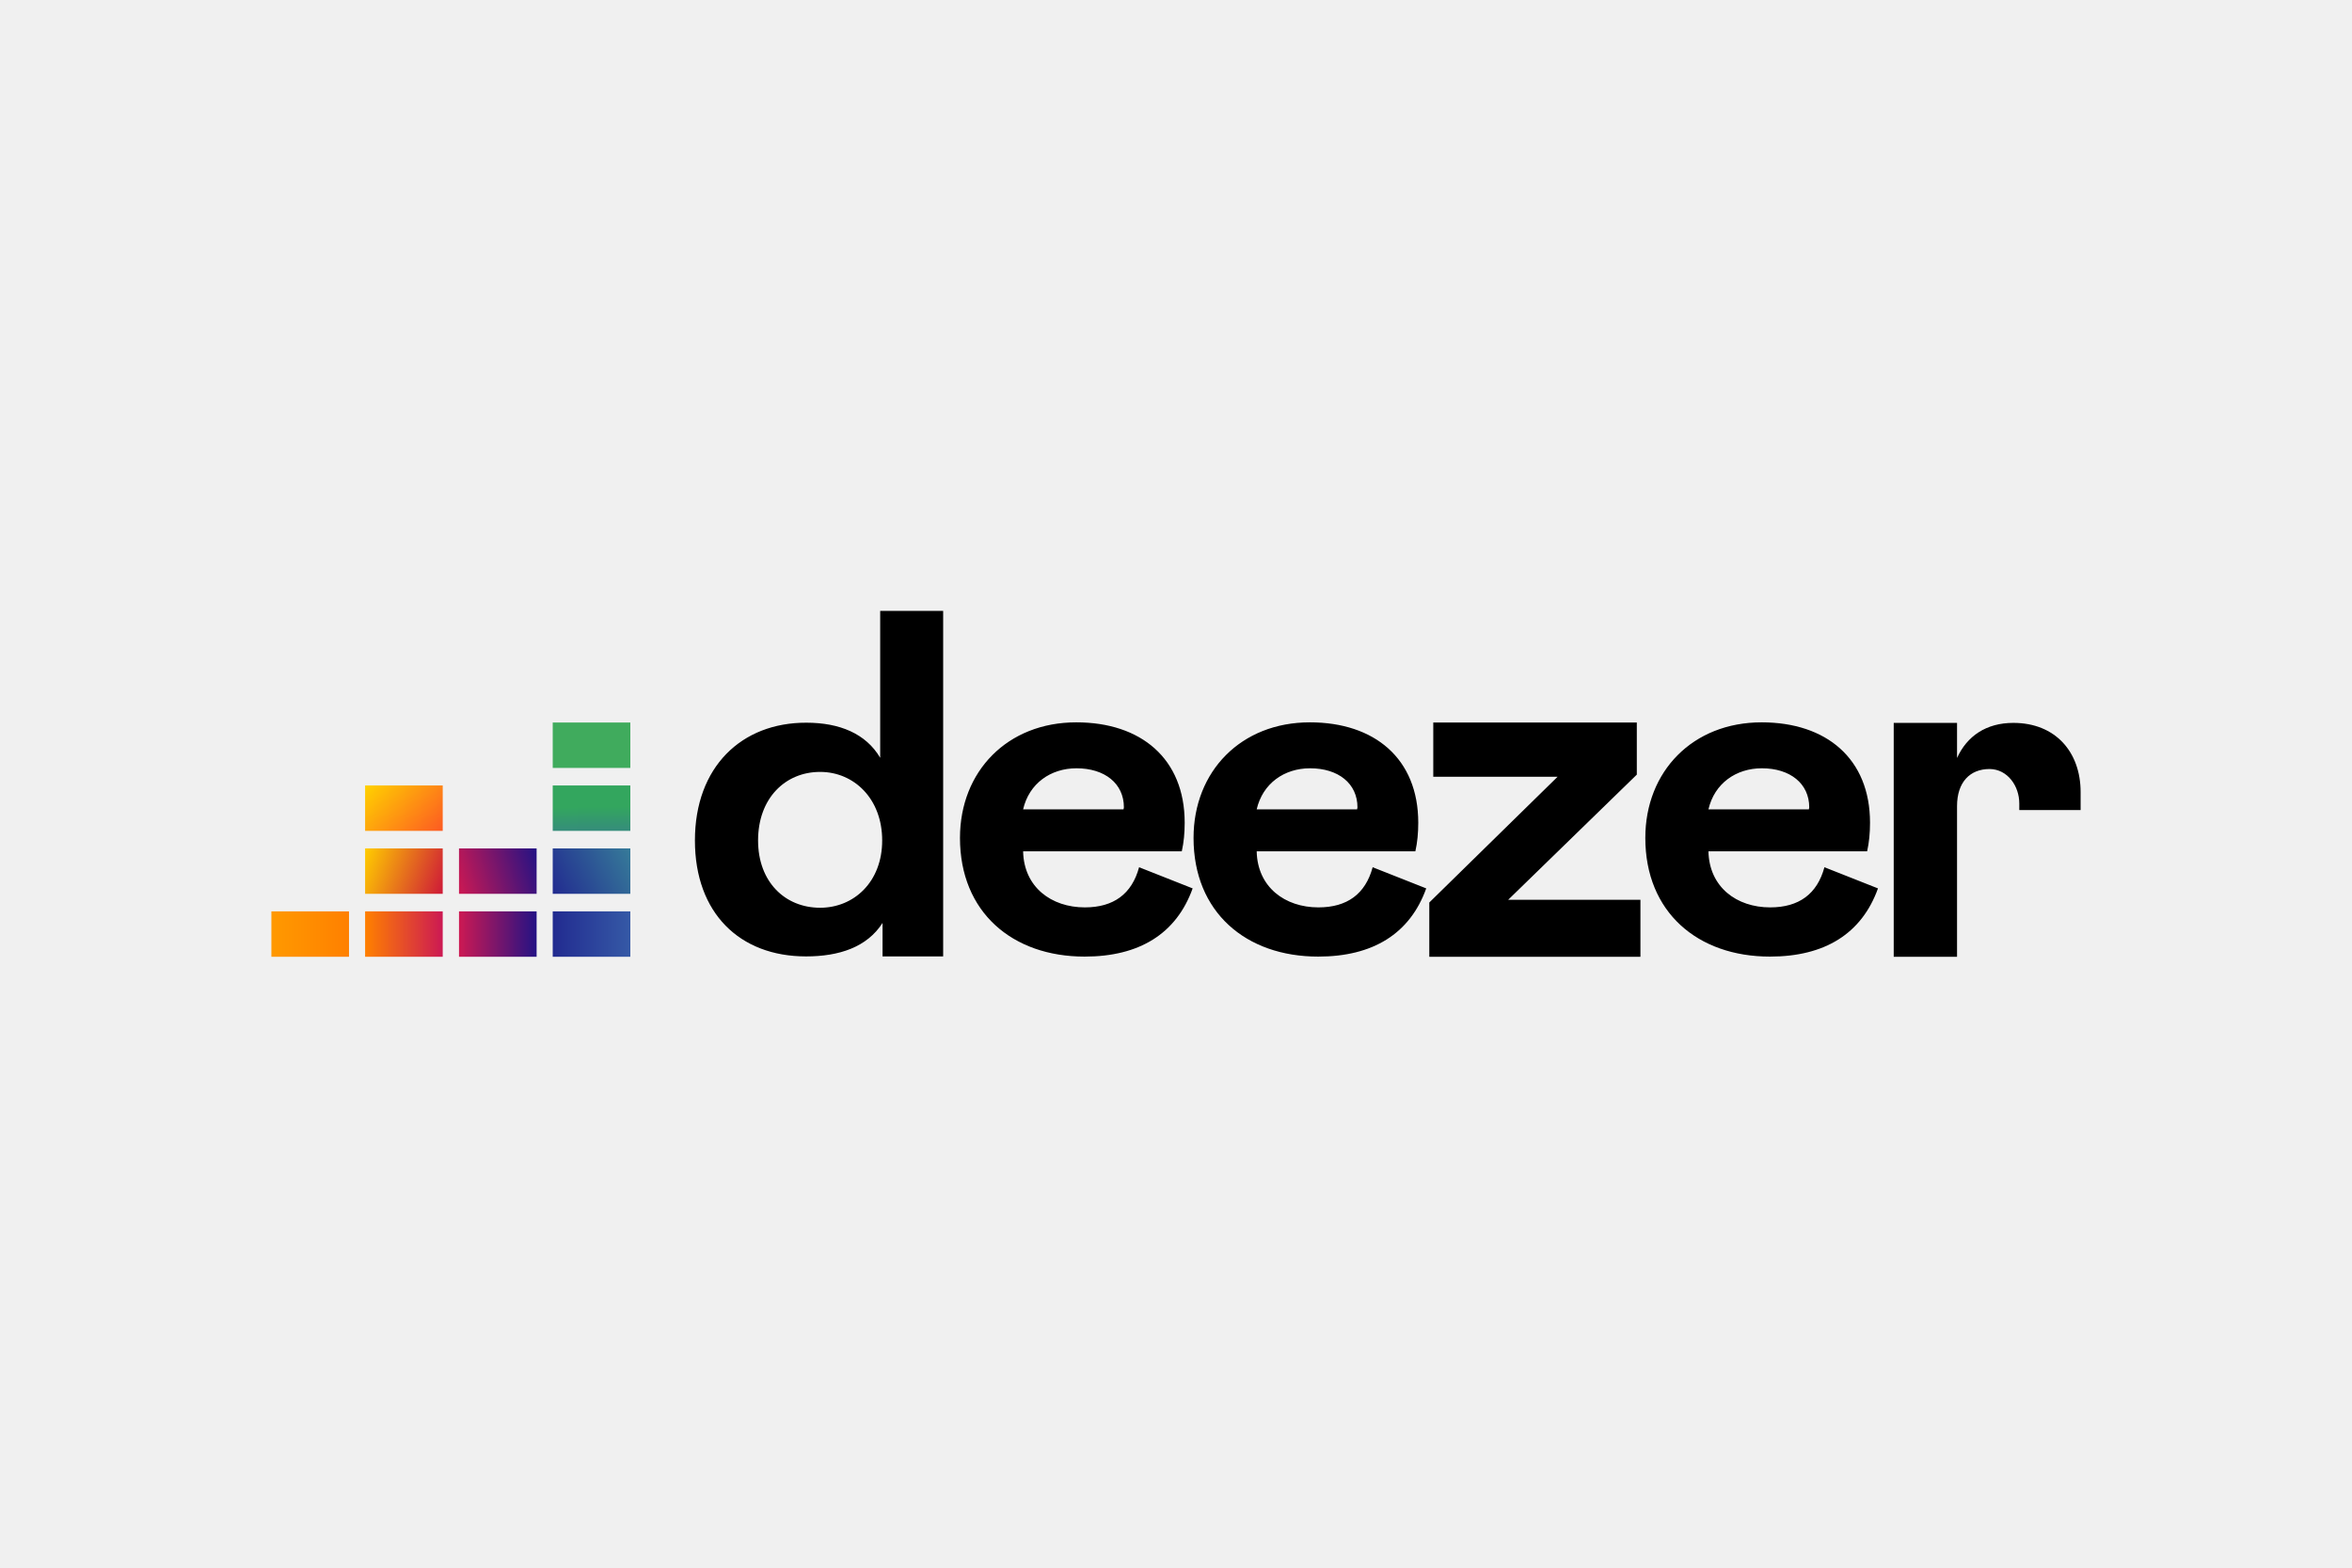
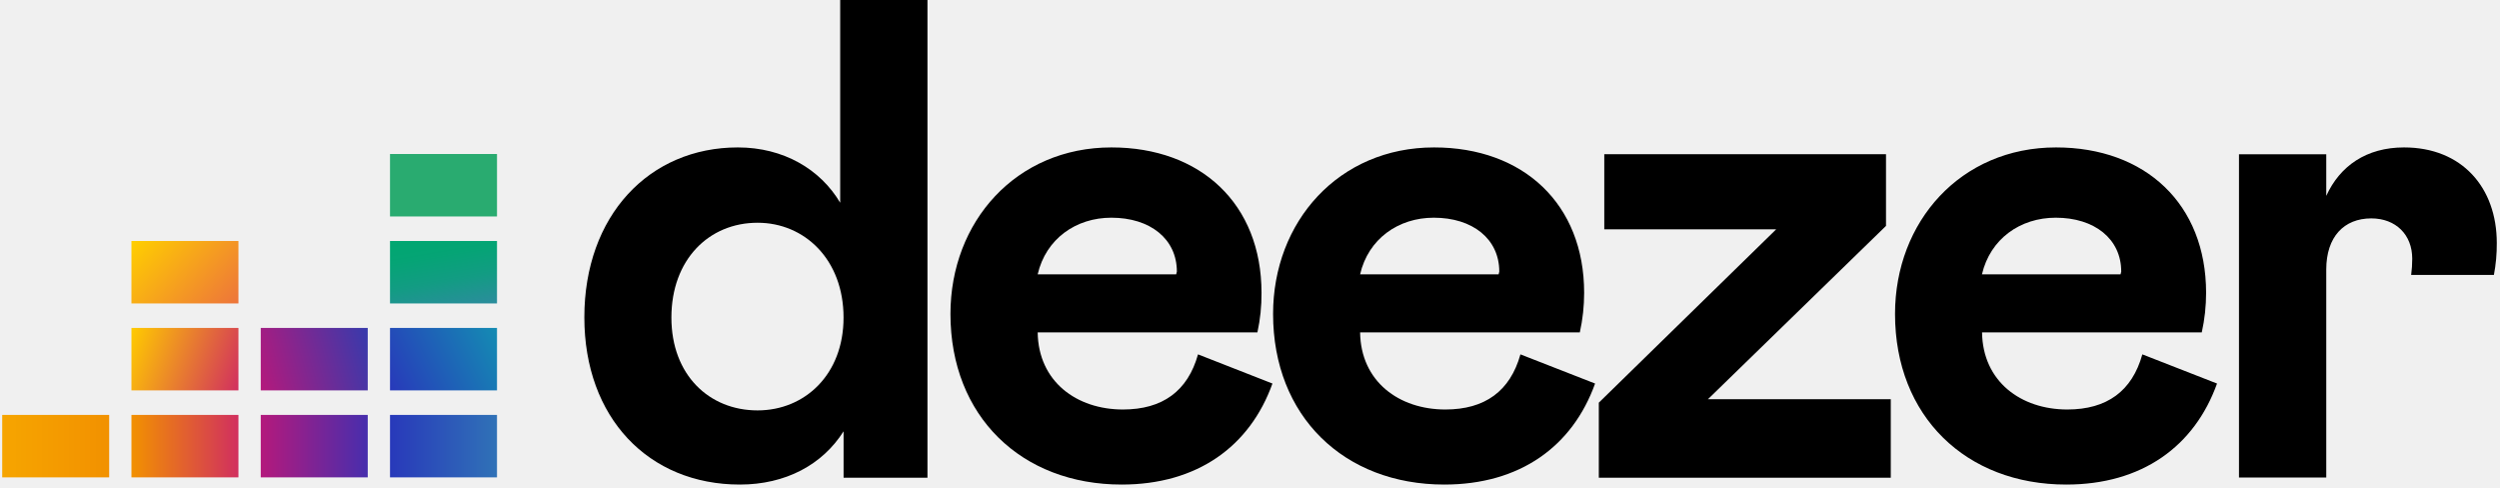
- <svg xmlns="http://www.w3.org/2000/svg" height="800" width="1200" viewBox="-150 -47.8 1300 286.8">
-   <g transform="translate(0 86.8)">
-     <path d="M234.1 40.1c0 40.1 24.7 64.1 61.4 64.1 18.3 0 33.7-5.1 42.3-18.5v18.5h33.5v-191h-34.8v81.2C328.6-19 314-25 295.7-25c-35.8-.1-61.6 24.4-61.6 65.1zm103.5 0c0 22.9-15.6 37.2-34.3 37.2-19.4 0-34.3-14.3-34.3-37.2 0-23.3 15-37.9 34.3-37.9 18.7 0 34.3 14.8 34.3 37.9zm142 14.8c-4 14.8-14.1 22.2-30 22.2-18.5 0-33.7-11.2-34.1-31h87.7c1.1-4.9 1.6-10.1 1.6-15.8 0-35.5-24.2-55.5-59.9-55.5-38.1 0-64.3 27.1-64.3 63.9 0 41 28.9 65.6 68.9 65.6 30.2 0 50.7-12.6 59.7-37.7zm-64.1-32C418.8 8.6 430.7.2 445 .2c15.6 0 26.2 8.4 26.2 21.6l-.2 1.1zm193.2 32c-4 14.8-14.1 22.2-30 22.2-18.5 0-33.7-11.2-34.1-31h87.7c1.1-4.9 1.6-10.1 1.6-15.8 0-35.5-24.2-55.5-59.9-55.5-38.1 0-64.3 27.1-64.3 63.9 0 41 28.9 65.6 68.9 65.6 30.2 0 50.7-12.6 59.7-37.7zm-64.1-32C547.9 8.6 559.8.2 574.1.2c15.6 0 26.2 8.4 26.2 21.6l-.2 1.1zm212.1 81.5V72.9h-73.1l71.1-69.2v-28.8H642.2v30h68.7L640 74.4v30zm101.7-49.5c-4 14.8-14.1 22.2-30 22.2-18.5 0-33.7-11.2-34.1-31H882c1.1-4.9 1.6-10.1 1.6-15.8 0-35.5-24.2-55.5-59.9-55.5-38.1 0-64.3 27.1-64.3 63.9 0 41 28.9 65.6 68.9 65.6 30.2 0 50.7-12.6 59.7-37.7zm-64.1-32C797.6 8.6 809.5.2 823.8.2 839.4.2 850 8.6 850 21.8l-.2 1.1z" />
-     <path fill-rule="evenodd" clip-rule="evenodd" fill="#40ab5d" d="M155.5-25.1h42.9V0h-42.9z" />
-     <linearGradient gradientTransform="matrix(1.8318 0 0 -1.8318 381.813 477.953)" y2="255.826" x2="-111.943" y1="241.804" x1="-111.722" gradientUnits="userSpaceOnUse" id="a">
-       <stop offset="0" stop-color="#358c7b" />
-       <stop offset=".526" stop-color="#33a65e" />
+ <svg xmlns="http://www.w3.org/2000/svg" width="580" height="113" viewBox="0 0 580 113" fill="none">
+   <path d="M335.461 95C324.691 95 315.831 88.51 315.671 77.11H366.671C367.339 74.096 367.675 71.017 367.671 67.93C367.671 47.34 353.581 34.2 332.841 34.2C310.671 34.2 295.471 51.46 295.471 72.83C295.471 96.58 311.941 112.42 335.211 112.42C352.791 112.42 364.981 103.55 370.211 88.98L352.881 82.21C350.501 90.73 344.641 95 335.461 95ZM332.771 50.51C341.771 50.51 347.971 55.42 347.971 63.02L347.811 63.65H315.671C317.571 55.42 324.541 50.51 332.771 50.51Z" fill="white" />
+   <path d="M437.73 52.41V35.78H372.34V53.2H412.24L371.07 93.42V110.83H438.84V92.62H396.4L437.73 52.41Z" fill="white" />
+   <path d="M559.86 60.01C559.866 61.271 559.782 62.531 559.61 63.78H578.82C579.287 61.338 579.511 58.856 579.49 56.37C579.49 43.54 571.42 34.2 557.96 34.2C549.25 34.2 543.08 38.48 539.91 45.44V35.79H519.65V110.79H539.91V62.54C539.91 54.94 544.03 50.67 550.36 50.67C556.06 50.67 559.86 54.47 559.86 60.01Z" fill="white" />
+   <path d="M194.999 47.03C190.399 39.27 181.849 34.2 171.249 34.2C150.659 34.2 135.619 50.04 135.619 73.63C135.619 96.9 150.509 112.42 171.719 112.42C182.329 112.42 190.879 107.82 195.789 100.07V110.83H215.259V0H194.999V47.03ZM175.829 95.21C164.589 95.21 155.829 86.98 155.829 73.68C155.829 60.22 164.539 51.68 175.829 51.68C186.749 51.68 195.779 60.23 195.779 73.68C195.779 86.93 186.749 95.21 175.829 95.21Z" fill="white" />
+   <path d="M479.81 95C469.04 95 460.18 88.51 460.02 77.11H511.02C511.689 74.096 512.024 71.017 512.02 67.93C512.02 47.34 497.93 34.2 477.19 34.2C455.02 34.2 439.82 51.46 439.82 72.83C439.82 96.58 456.29 112.42 479.56 112.42C497.14 112.42 509.33 103.55 514.56 88.98L497.22 82.21C494.85 90.73 489 95 479.81 95ZM477.12 50.51C486.12 50.51 492.32 55.42 492.32 63.02L492.16 63.65H460C461.92 55.42 468.88 50.51 477.12 50.51Z" fill="white" />
+   <path d="M260.63 95C249.86 95 241 88.51 240.84 77.11H291.84C292.497 74.095 292.815 71.016 292.79 67.93C292.79 47.34 278.7 34.2 257.96 34.2C235.79 34.2 220.59 51.46 220.59 72.83C220.59 96.58 237.06 112.42 260.33 112.42C277.91 112.42 290.1 103.55 295.33 88.98L278.05 82.21C275.67 90.73 269.81 95 260.63 95ZM257.94 50.51C266.94 50.51 273.14 55.42 273.14 63.02L272.98 63.65H240.84C242.74 55.42 249.71 50.51 257.94 50.51Z" fill="white" />
+   <path d="M115.35 35.73H90.519V50.22H115.35V35.73Z" fill="#29AB70" />
+   <path d="M115.35 55.91H90.519V70.4H115.35V55.91Z" fill="url(#paint0_linear)" />
+   <path d="M115.35 76.08H90.519V90.57H115.35V76.08Z" fill="url(#paint1_linear)" />
+   <path d="M25.34 96.26H0.51V110.75H25.34V96.26Z" fill="url(#paint2_linear)" />
+   <path d="M55.34 96.26H30.51V110.75H55.34V96.26Z" fill="url(#paint3_linear)" />
+   <path d="M85.35 96.26H60.52V110.75H85.35V96.26Z" fill="url(#paint4_linear)" />
+   <path d="M115.35 96.26H90.519V110.75H115.35V96.26Z" fill="url(#paint5_linear)" />
+   <path d="M85.35 76.08H60.52V90.57H85.35V76.08Z" fill="url(#paint6_linear)" />
+   <path d="M55.34 76.08H30.51V90.57H55.34V76.08Z" fill="url(#paint7_linear)" />
+   <path d="M55.34 55.91H30.51V70.4H55.34V55.91Z" fill="url(#paint8_linear)" />
+   <path d="M335.461 95C324.691 95 315.831 88.51 315.671 77.11H366.671C367.339 74.096 367.675 71.017 367.671 67.93C367.671 47.34 353.581 34.2 332.841 34.2C310.671 34.2 295.471 51.46 295.471 72.83C295.471 96.58 311.941 112.42 335.211 112.42C352.791 112.42 364.981 103.55 370.211 88.98L352.881 82.21C350.501 90.73 344.641 95 335.461 95ZM332.771 50.51C341.771 50.51 347.971 55.42 347.971 63.02L347.811 63.65H315.671C317.571 55.42 324.541 50.51 332.771 50.51Z" fill="black" />
+   <path d="M437.73 52.41V35.78H372.34V53.2H412.24L371.07 93.42V110.83H438.84V92.62H396.4L437.73 52.41Z" fill="black" />
+   <path d="M559.86 60.01C559.866 61.271 559.782 62.531 559.61 63.78H578.82C579.287 61.338 579.511 58.856 579.49 56.37C579.49 43.54 571.42 34.2 557.96 34.2C549.25 34.2 543.08 38.48 539.91 45.44V35.79H519.65V110.79H539.91V62.54C539.91 54.94 544.03 50.67 550.36 50.67C556.06 50.67 559.86 54.47 559.86 60.01Z" fill="black" />
+   <path d="M194.999 47.03C190.399 39.27 181.849 34.2 171.249 34.2C150.659 34.2 135.619 50.04 135.619 73.63C135.619 96.9 150.509 112.42 171.719 112.42C182.329 112.42 190.879 107.82 195.789 100.07V110.83H215.259V0H194.999V47.03ZM175.829 95.21C164.589 95.21 155.829 86.98 155.829 73.68C155.829 60.22 164.539 51.68 175.829 51.68C186.749 51.68 195.779 60.23 195.779 73.68C195.779 86.93 186.749 95.21 175.829 95.21Z" fill="black" />
+   <path d="M479.81 95C469.04 95 460.18 88.51 460.02 77.11H511.02C511.689 74.096 512.024 71.017 512.02 67.93C512.02 47.34 497.93 34.2 477.19 34.2C455.02 34.2 439.82 51.46 439.82 72.83C439.82 96.58 456.29 112.42 479.56 112.42C497.14 112.42 509.33 103.55 514.56 88.98L497.22 82.21C494.85 90.73 489 95 479.81 95ZM477.12 50.51C486.12 50.51 492.32 55.42 492.32 63.02L492.16 63.65H460C461.92 55.42 468.88 50.51 477.12 50.51Z" fill="black" />
+   <path d="M260.63 95C249.86 95 241 88.51 240.84 77.11H291.84C292.497 74.095 292.815 71.016 292.79 67.93C292.79 47.34 278.7 34.2 257.96 34.2C235.79 34.2 220.59 51.46 220.59 72.83C220.59 96.58 237.06 112.42 260.33 112.42C277.91 112.42 290.1 103.55 295.33 88.98L278.05 82.21C275.67 90.73 269.81 95 260.63 95ZM257.94 50.51C266.94 50.51 273.14 55.42 273.14 63.02L272.98 63.65H240.84C242.74 55.42 249.71 50.51 257.94 50.51Z" fill="black" />
+   <defs>
+     <linearGradient id="paint0_linear" x1="104.55" y1="72.3" x2="101.32" y2="54" gradientUnits="userSpaceOnUse">
+       <stop stop-color="#2C8C9D" />
+       <stop offset="0.04" stop-color="#298E9A" />
+       <stop offset="0.39" stop-color="#129C83" />
+       <stop offset="0.72" stop-color="#05A475" />
+       <stop offset="1" stop-color="#00A770" />
    </linearGradient>
-     <path fill="url(#a)" fill-rule="evenodd" clip-rule="evenodd" d="M155.5 9.7h42.9v25.1h-42.9z" />
-     <linearGradient gradientTransform="matrix(1.8318 0 0 -1.8318 381.813 477.953)" y2="235.917" x2="-99.772" y1="223.628" x1="-123.891" gradientUnits="userSpaceOnUse" id="b">
-       <stop offset="0" stop-color="#222b90" />
-       <stop offset="1" stop-color="#367b99" />
+     <linearGradient id="paint1_linear" x1="90.15" y1="89.84" x2="115.72" y2="76.81" gradientUnits="userSpaceOnUse">
+       <stop stop-color="#2839BA" />
+       <stop offset="1" stop-color="#148CB3" />
    </linearGradient>
-     <path fill="url(#b)" fill-rule="evenodd" clip-rule="evenodd" d="M155.5 44.5h42.9v25.1h-42.9z" />
-     <linearGradient gradientTransform="matrix(1.8318 0 0 -1.8318 381.813 477.953)" y2="210.773" x2="-185.032" y1="210.773" x1="-208.432" gradientUnits="userSpaceOnUse" id="c">
-       <stop offset="0" stop-color="#f90" />
-       <stop offset="1" stop-color="#ff8000" />
+     <linearGradient id="paint2_linear" x1="0.51" y1="103.5" x2="25.34" y2="103.5" gradientUnits="userSpaceOnUse">
+       <stop stop-color="#F6A500" />
+       <stop offset="1" stop-color="#F29100" />
    </linearGradient>
-     <path fill="url(#c)" fill-rule="evenodd" clip-rule="evenodd" d="M0 79.3h42.9v25.1H0z" />
-     <linearGradient gradientTransform="matrix(1.8318 0 0 -1.8318 381.813 477.953)" y2="210.773" x2="-156.732" y1="210.773" x1="-180.132" gradientUnits="userSpaceOnUse" id="d">
-       <stop offset="0" stop-color="#ff8000" />
-       <stop offset="1" stop-color="#cc1953" />
+     <linearGradient id="paint3_linear" x1="30.51" y1="103.5" x2="55.34" y2="103.5" gradientUnits="userSpaceOnUse">
+       <stop stop-color="#F29100" />
+       <stop offset="1" stop-color="#D12F5F" />
    </linearGradient>
-     <path fill="url(#d)" fill-rule="evenodd" clip-rule="evenodd" d="M51.8 79.3h42.9v25.1H51.8z" />
-     <linearGradient gradientTransform="matrix(1.8318 0 0 -1.8318 381.813 477.953)" y2="210.773" x2="-128.432" y1="210.773" x1="-151.832" gradientUnits="userSpaceOnUse" id="e">
-       <stop offset="0" stop-color="#cc1953" />
-       <stop offset="1" stop-color="#241284" />
+     <linearGradient id="paint4_linear" x1="60.52" y1="103.5" x2="85.35" y2="103.5" gradientUnits="userSpaceOnUse">
+       <stop stop-color="#B4197C" />
+       <stop offset="1" stop-color="#472EAD" />
    </linearGradient>
-     <path fill="url(#e)" fill-rule="evenodd" clip-rule="evenodd" d="M103.7 79.3h42.9v25.1h-42.9z" />
-     <linearGradient gradientTransform="matrix(1.8318 0 0 -1.8318 381.813 477.953)" y2="210.773" x2="-100.16" y1="210.773" x1="-123.56" gradientUnits="userSpaceOnUse" id="f">
-       <stop offset="0" stop-color="#222b90" />
-       <stop offset="1" stop-color="#3559a6" />
+     <linearGradient id="paint5_linear" x1="90.519" y1="103.5" x2="115.35" y2="103.5" gradientUnits="userSpaceOnUse">
+       <stop stop-color="#2839BA" />
+       <stop offset="1" stop-color="#3072B7" />
    </linearGradient>
-     <path fill="url(#f)" fill-rule="evenodd" clip-rule="evenodd" d="M155.5 79.3h42.9v25.1h-42.9z" />
-     <linearGradient gradientTransform="matrix(1.8318 0 0 -1.8318 381.813 477.953)" y2="233.464" x2="-127.508" y1="226.081" x1="-152.755" gradientUnits="userSpaceOnUse" id="g">
-       <stop offset="0" stop-color="#cc1953" />
-       <stop offset="1" stop-color="#241284" />
+     <linearGradient id="paint6_linear" x1="59.539" y1="87.24" x2="86.32" y2="79.41" gradientUnits="userSpaceOnUse">
+       <stop stop-color="#B4197C" />
+       <stop offset="1" stop-color="#373AAC" />
    </linearGradient>
-     <path fill="url(#g)" fill-rule="evenodd" clip-rule="evenodd" d="M103.7 44.5h42.9v25.1h-42.9z" />
-     <linearGradient gradientTransform="matrix(1.8318 0 0 -1.8318 381.813 477.953)" y2="225.211" x2="-155.899" y1="234.334" x1="-180.965" gradientUnits="userSpaceOnUse" id="h">
-       <stop offset=".003" stop-color="#fc0" />
-       <stop offset="1" stop-color="#ce1938" />
+     <linearGradient id="paint7_linear" x1="29.64" y1="78.49" x2="56.22" y2="88.16" gradientUnits="userSpaceOnUse">
+       <stop stop-color="#FFCB00" />
+       <stop offset="1" stop-color="#D12F5F" />
    </linearGradient>
-     <path fill="url(#h)" fill-rule="evenodd" clip-rule="evenodd" d="M51.8 44.5h42.9v25.1H51.8z" />
-     <linearGradient gradientTransform="matrix(1.8318 0 0 -1.8318 381.813 477.953)" y2="239.791" x2="-158.699" y1="257.754" x1="-178.165" gradientUnits="userSpaceOnUse" id="i">
-       <stop offset=".003" stop-color="#ffd100" />
-       <stop offset="1" stop-color="#fd5a22" />
+     <linearGradient id="paint8_linear" x1="32.61" y1="53.63" x2="53.24" y2="72.67" gradientUnits="userSpaceOnUse">
+       <stop stop-color="#FFCF00" />
+       <stop offset="1" stop-color="#ED743B" />
    </linearGradient>
-     <path fill="url(#i)" fill-rule="evenodd" clip-rule="evenodd" d="M51.8 9.7h42.9v25.1H51.8z" />
-     <path d="M966.1 19.6v3.7h33.9v-9.9c0-22.2-13.9-38.3-37.2-38.3-15 0-25.6 7.3-31.1 19.4v-19.4h-35v129.3h35V21.1c0-13.2 7.1-20.5 18-20.5 10 .1 16.4 9.5 16.4 19z" />
-   </g>
+   </defs>
</svg>
